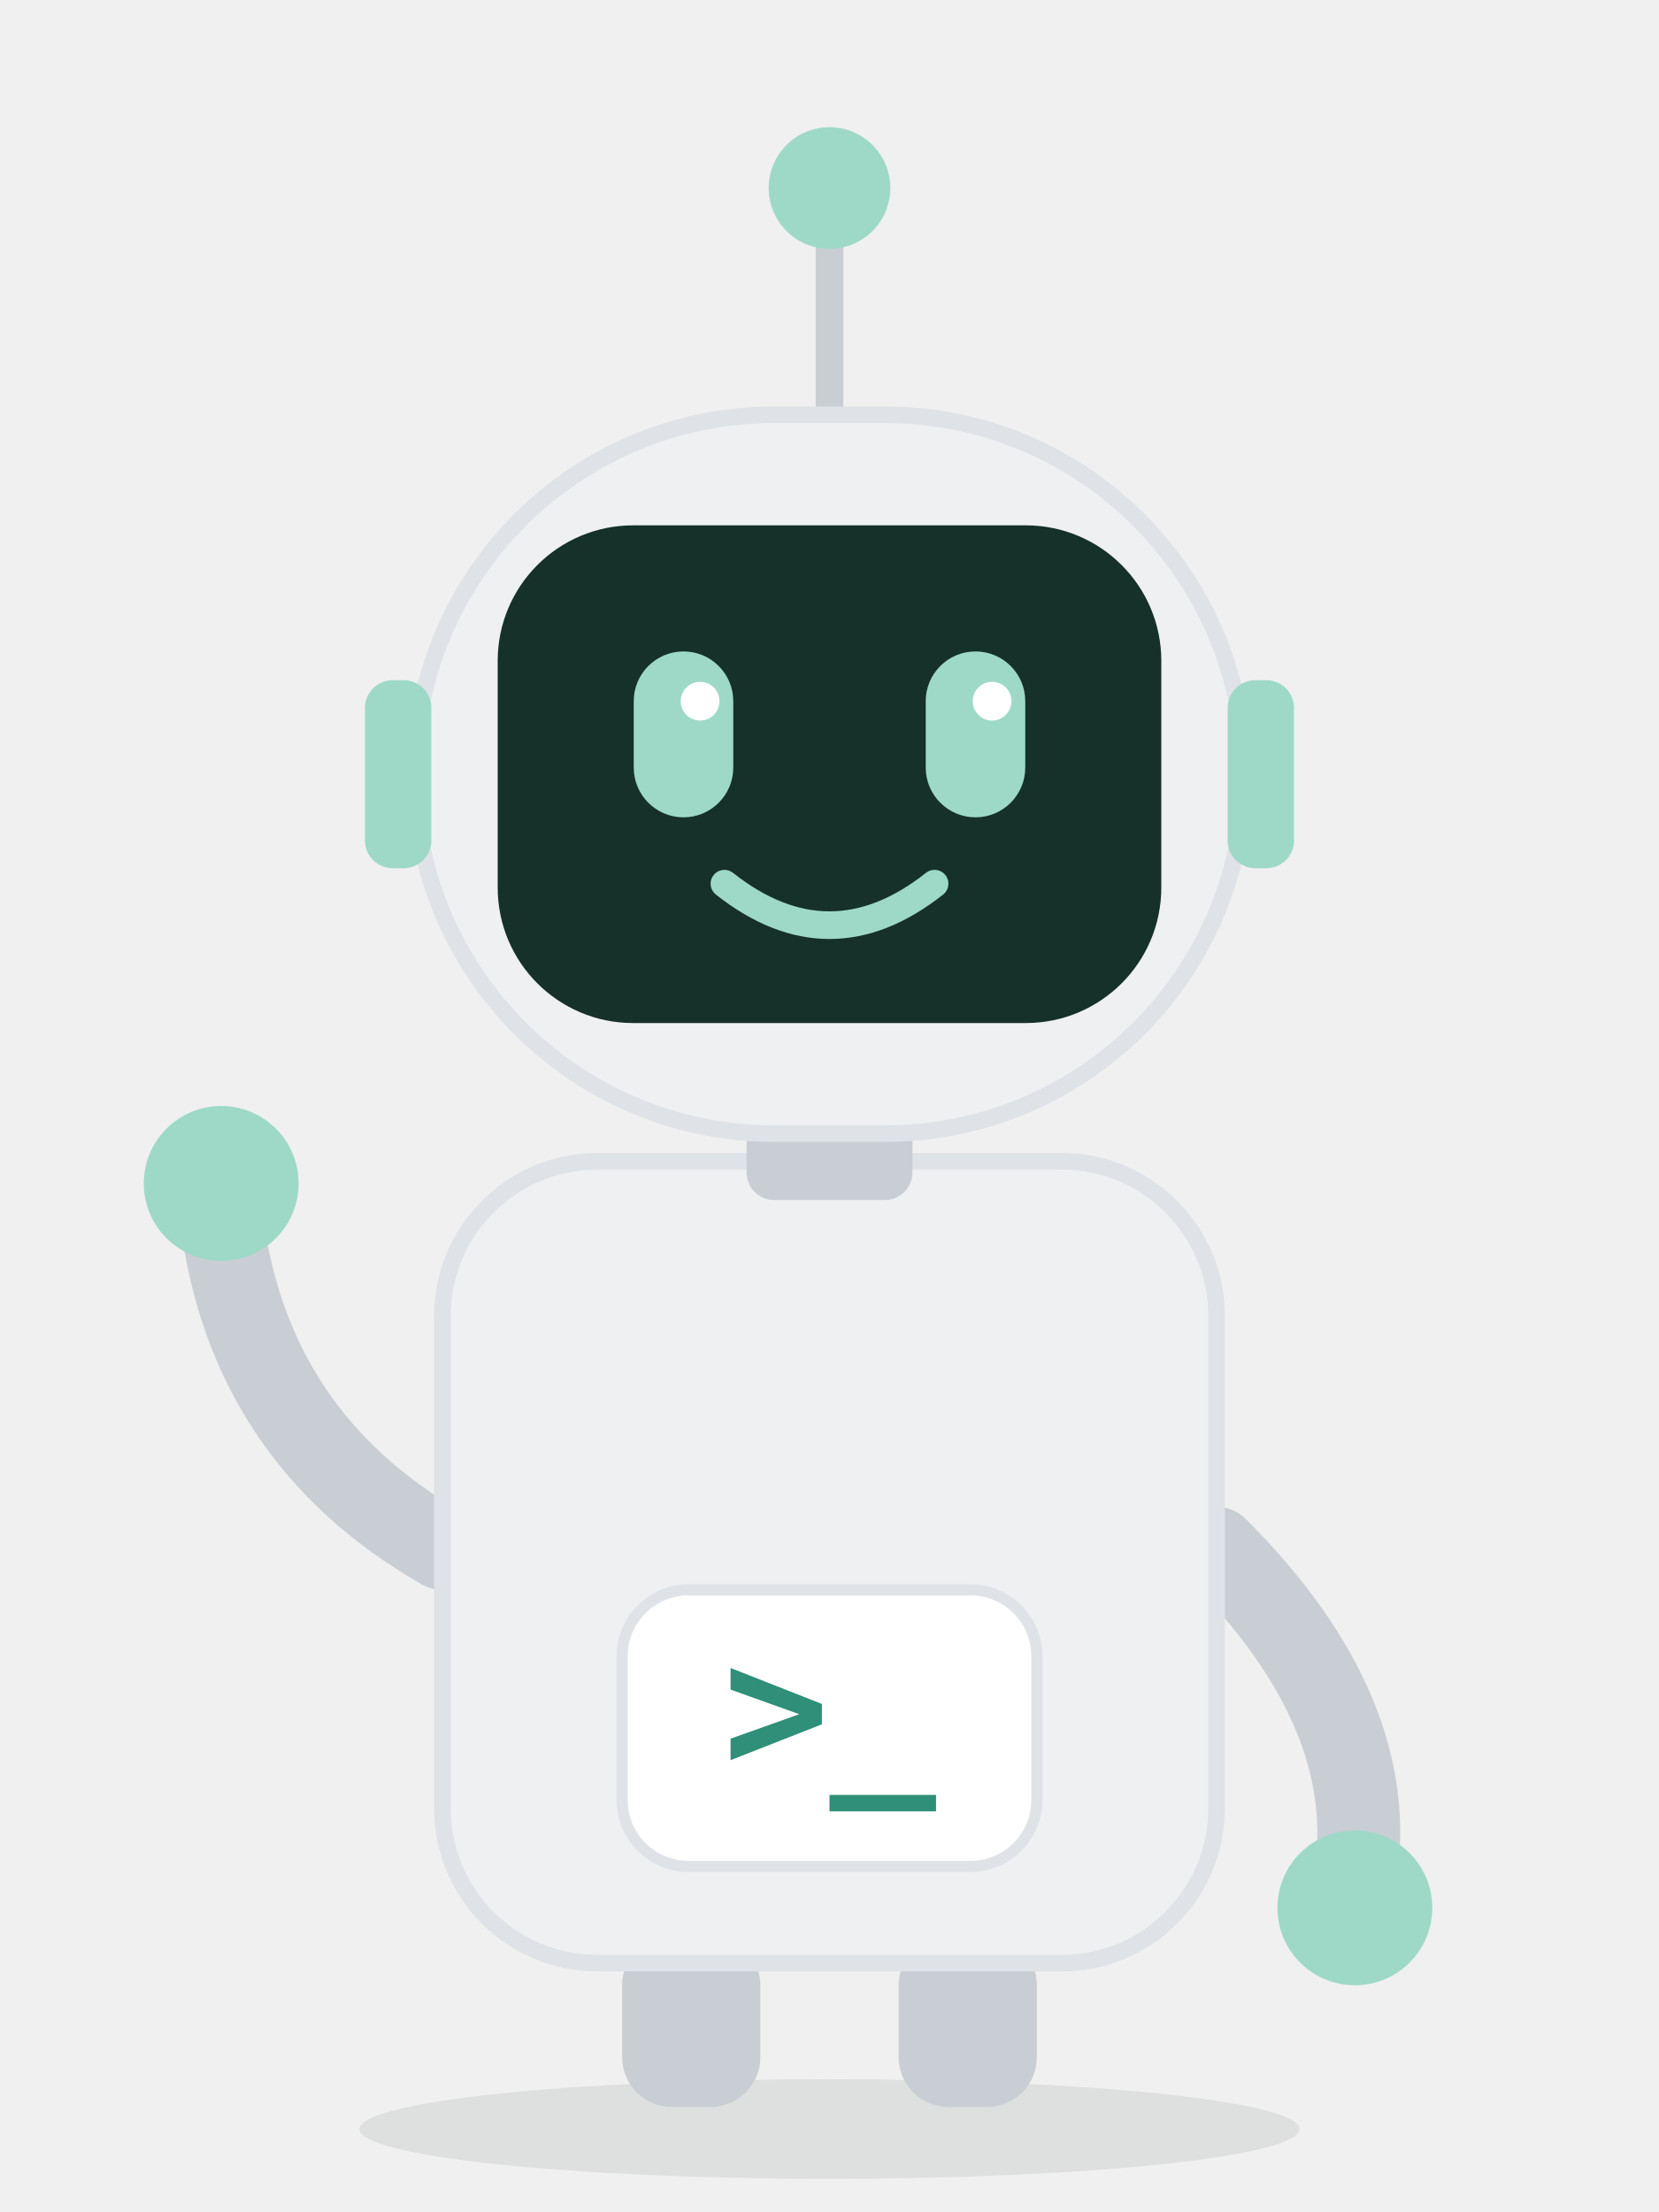
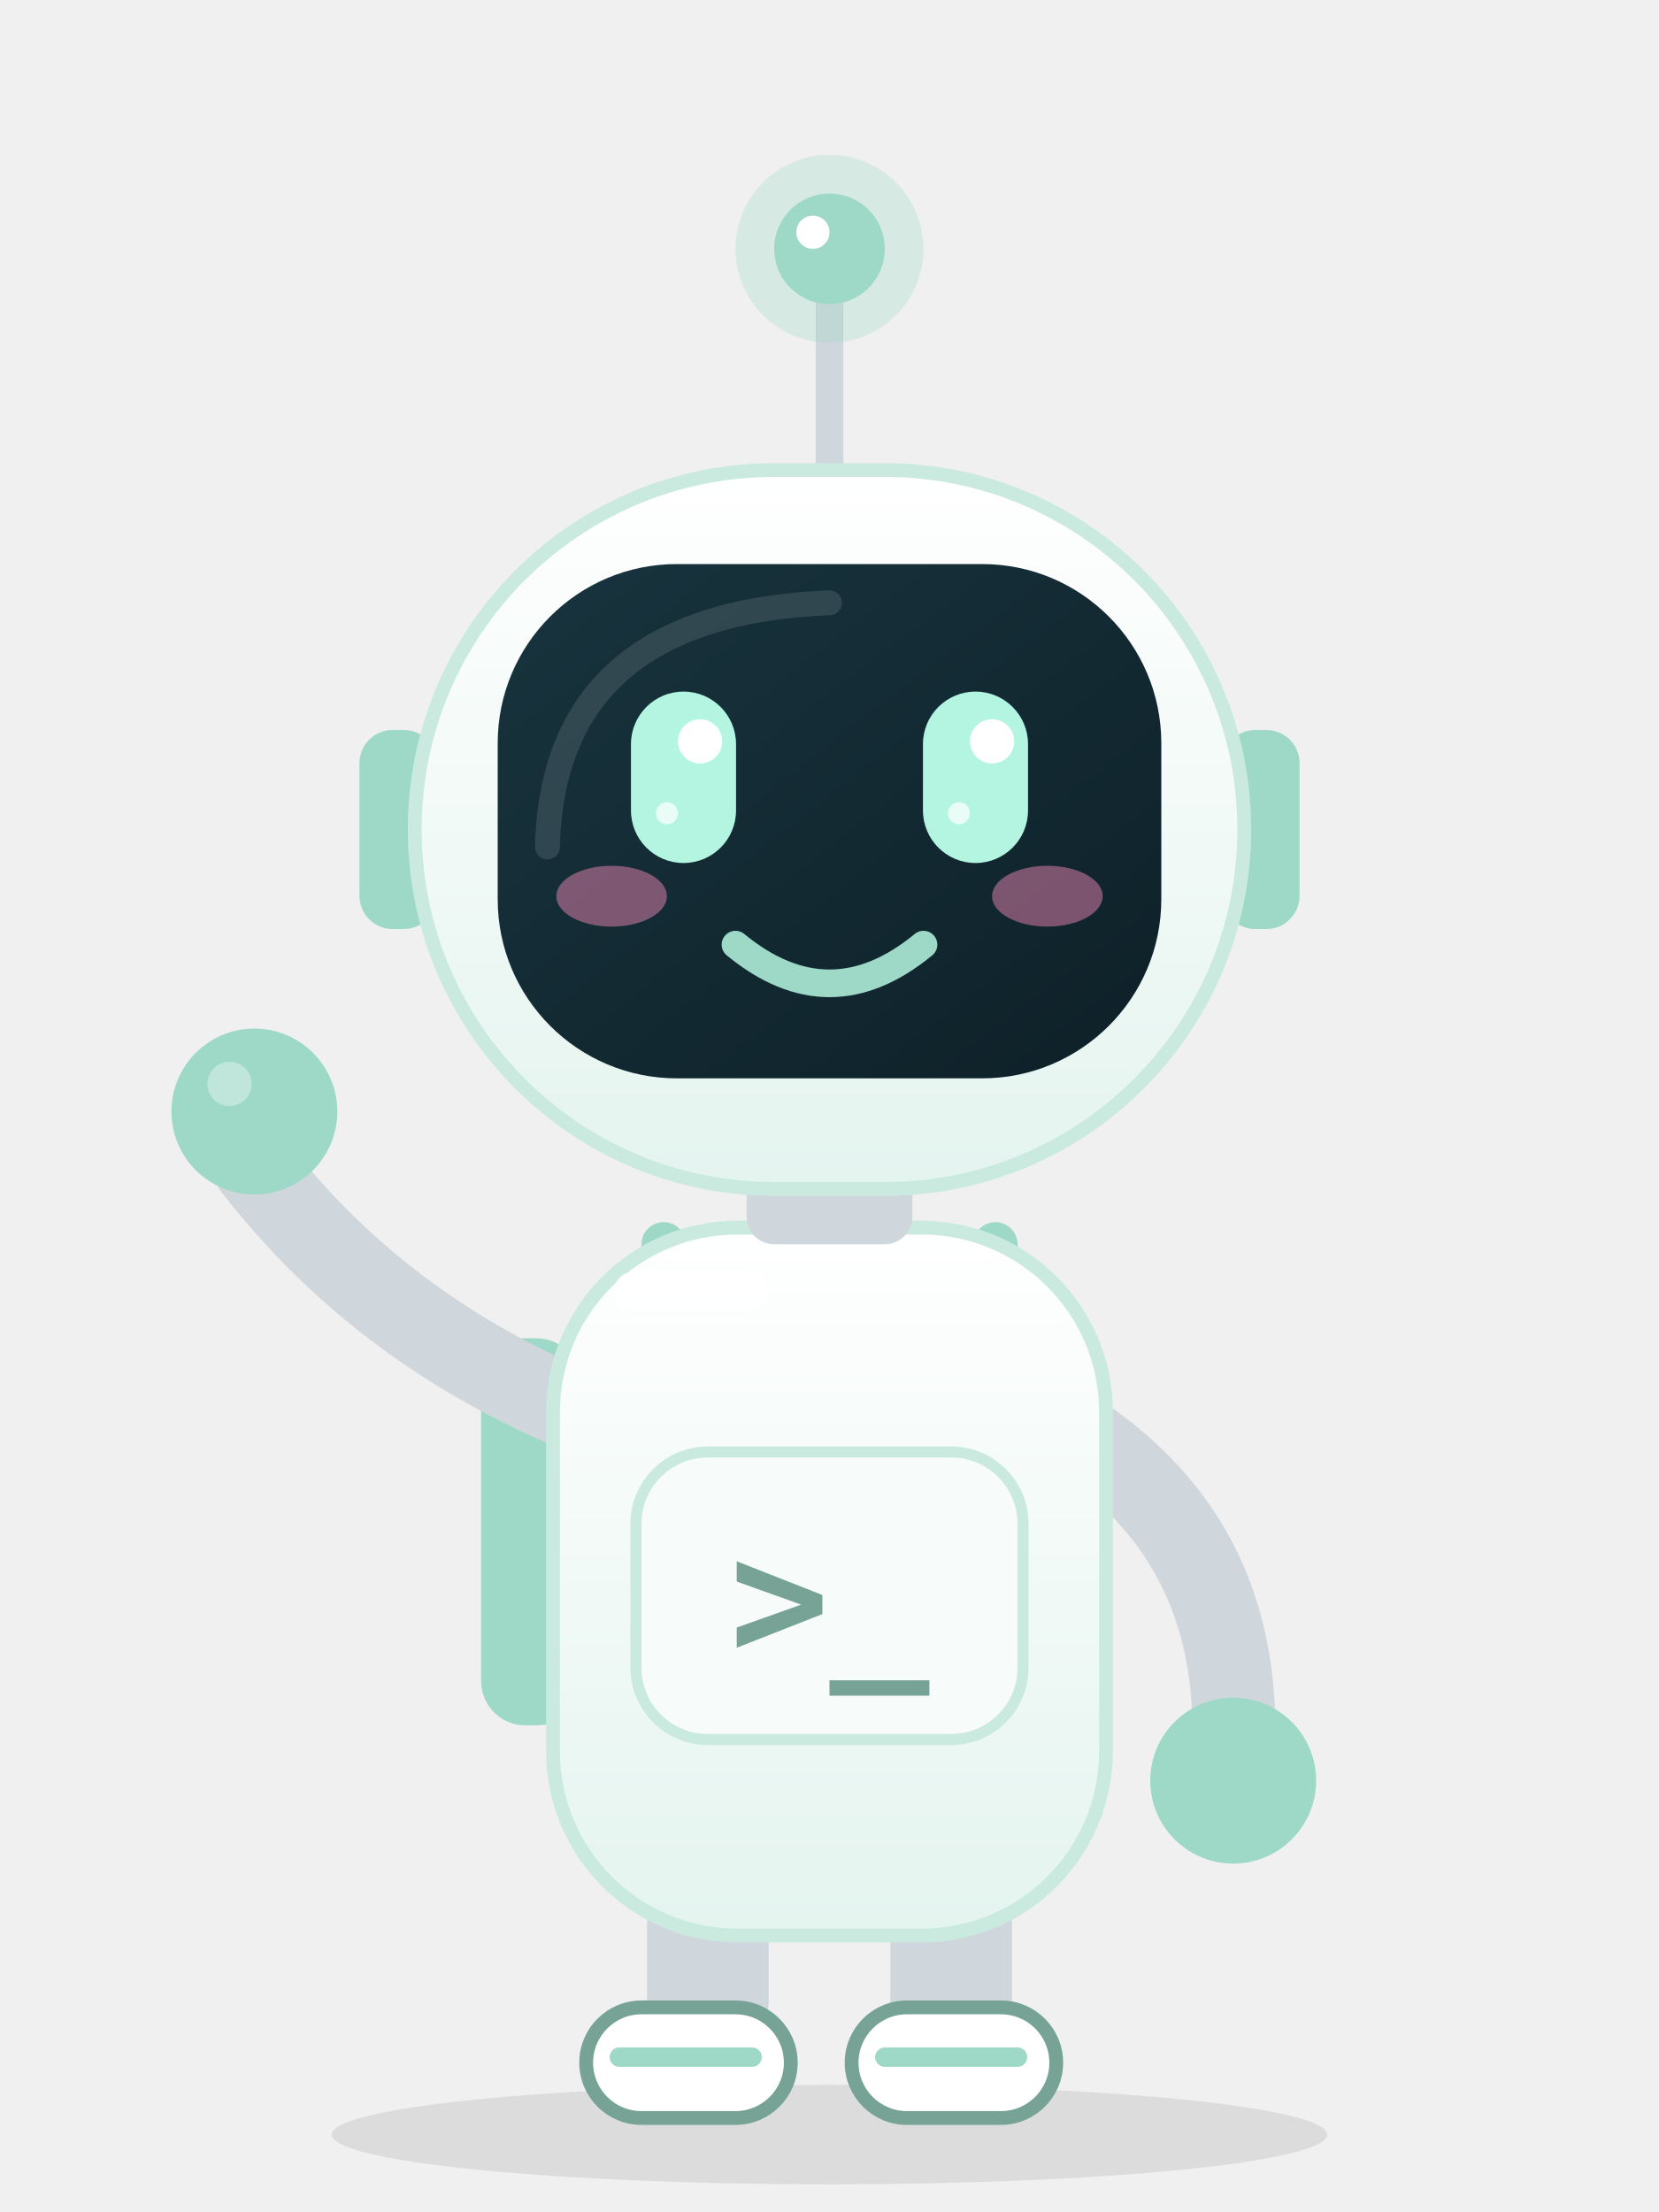
<svg xmlns="http://www.w3.org/2000/svg" viewBox="0 0 600 800" width="600" height="800">
-   <ellipse cx="300" cy="770" rx="170" ry="18" fill="#111816" opacity=".08" />
-   <line x1="300" y1="150" x2="300" y2="80" stroke="#c9ced4" stroke-width="10" stroke-linecap="round" />
-   <circle cx="300" cy="68" r="22" fill="#9ed9c7" />
-   <path d="M160 560 Q90 520 80 440" fill="none" stroke="#c9ced4" stroke-width="30" stroke-linecap="round" />
-   <circle cx="80" cy="428" r="28" fill="#9ed9c7" />
-   <path d="M440 560 Q500 620 490 680" fill="none" stroke="#c9ced4" stroke-width="30" stroke-linecap="round" />
-   <circle cx="490" cy="690" r="28" fill="#9ed9c7" />
-   <rect x="225" y="700" width="50" height="62" rx="18" fill="#c9ced4" />
-   <rect x="325" y="700" width="50" height="62" rx="18" fill="#c9ced4" />
-   <rect x="160" y="420" width="280" height="290" rx="56" fill="#eef0f2" stroke="#dfe2e6" stroke-width="6" />
-   <rect x="225" y="575" width="150" height="100" rx="24" fill="#ffffff" stroke="#dfe2e6" stroke-width="4" />
-   <text x="300" y="640" font-family="Menlo,monospace" font-size="64" font-weight="700" text-anchor="middle" fill="#2f8f78">&gt;_</text>
-   <rect x="270" y="400" width="60" height="34" rx="10" fill="#c9ced4" />
-   <rect x="150" y="150" width="300" height="260" rx="130" fill="#eef0f2" stroke="#dfe2e6" stroke-width="6" />
-   <rect x="132" y="246.0" width="24" height="68" rx="10" fill="#9ed9c7" />
-   <rect x="444" y="246.0" width="24" height="68" rx="10" fill="#9ed9c7" />
-   <rect x="180" y="190" width="240" height="180" rx="49.0" fill="#16302a" />
-   <rect x="229.2" y="235.6" width="36" height="60" rx="18" fill="#9ed9c7" />
-   <rect x="334.8" y="235.6" width="36" height="60" rx="18" fill="#9ed9c7" />
-   <circle cx="253.2" cy="253.6" r="7" fill="#ffffff" />
-   <circle cx="358.8" cy="253.6" r="7" fill="#ffffff" />
-   <path d="M262 319.6 Q300 349.6 338 319.6" fill="none" stroke="#9ed9c7" stroke-width="10" stroke-linecap="round" />
+   <defs>
+     <linearGradient id="body" x1="0" y1="0" x2="0" y2="1">
+       <stop offset="0" stop-color="#ffffff" />
+       <stop offset="1" stop-color="#e4f4ef" />
+     </linearGradient>
+     <linearGradient id="screen" x1="0" y1="0" x2="1" y2="1">
+       <stop offset="0" stop-color="#18343e" />
+       <stop offset="1" stop-color="#0e2028" />
+     </linearGradient>
+   </defs>
+   <ellipse cx="300" cy="772" rx="180" ry="18" fill="#111816" opacity=".09" />
+   <line x1="300" y1="170" x2="300" y2="106" stroke="#cfd6dc" stroke-width="10" stroke-linecap="round" />
+   <circle cx="300" cy="90" r="34" fill="#9ed9c7" opacity=".3" />
+   <circle cx="300" cy="90" r="20" fill="#9ed9c7" />
+   <circle cx="294" cy="84" r="6" fill="#ffffff" />
+   <rect x="174" y="484" width="36" height="140" rx="16" fill="#9ed9c7" />
+   <path d="M240 450 L230 660" stroke="#9ed9c7" stroke-width="16" stroke-linecap="round" />
+   <path d="M360 450 L370 660" stroke="#9ed9c7" stroke-width="16" stroke-linecap="round" />
+   <rect x="234" y="680" width="44" height="60" rx="16" fill="#cfd6dc" />
+   <rect x="322" y="680" width="44" height="60" rx="16" fill="#cfd6dc" />
+   <rect x="212" y="726" width="74" height="40" rx="20" fill="#ffffff" stroke="#76a395" stroke-width="5" />
+   <path d="M224 744 h48" stroke="#9ed9c7" stroke-width="7" stroke-linecap="round" />
+   <rect x="308" y="726" width="74" height="40" rx="20" fill="#ffffff" stroke="#76a395" stroke-width="5" />
+   <path d="M320 744 h48" stroke="#9ed9c7" stroke-width="7" stroke-linecap="round" />
+   <path d="M218 514 Q140 484 92 422" fill="none" stroke="#cfd6dc" stroke-width="30" stroke-linecap="round" />
+   <path d="M382 514 Q450 554 446 634" fill="none" stroke="#cfd6dc" stroke-width="30" stroke-linecap="round" />
+   <rect x="200" y="444" width="200" height="256" rx="66.667" fill="url(#body)" stroke="#caeae0" stroke-width="5" />
+   <rect x="222" y="460" width="56" height="14" rx="7" fill="#ffffff" opacity=".8" />
+   <rect x="230" y="525.12" width="140" height="104" rx="26" fill="#f7fcfb" stroke="#caeae0" stroke-width="4" />
+   <text x="300" y="599.12" font-family="Menlo,monospace" font-size="60" font-weight="700" text-anchor="middle" fill="#76a395">&gt;_</text>
+   <circle cx="92" cy="402" r="30" fill="#9ed9c7" />
+   <circle cx="83" cy="392" r="8" fill="#ffffff" opacity=".35" />
+   <circle cx="446" cy="644" r="30" fill="#9ed9c7" />
+   <rect x="270" y="418" width="60" height="32" rx="10" fill="#cfd6dc" />
+   <rect x="130" y="264.0" width="28" height="72" rx="12" fill="#9ed9c7" />
+   <rect x="442" y="264.0" width="28" height="72" rx="12" fill="#9ed9c7" />
+   <rect x="150" y="170" width="300" height="260" rx="130" fill="url(#body)" stroke="#caeae0" stroke-width="5" />
+   <rect x="180" y="204" width="240" height="186" rx="64.8" fill="url(#screen)" />
+   <path d="M198 306.3 Q200 222 300.0 218" fill="none" stroke="#ffffff" stroke-width="9" stroke-linecap="round" opacity=".12" />
+   <rect x="228.2" y="250.12" width="38" height="62" rx="19" fill="#b4f5e2" />
+   <circle cx="253.2" cy="268.12" r="8" fill="#ffffff" />
+   <circle cx="241.2" cy="294.12" r="4" fill="#ffffff" opacity=".7" />
+   <rect x="333.8" y="250.12" width="38" height="62" rx="19" fill="#b4f5e2" />
+   <circle cx="358.8" cy="268.12" r="8" fill="#ffffff" />
+   <circle cx="346.8" cy="294.12" r="4" fill="#ffffff" opacity=".7" />
+   <ellipse cx="221.2" cy="324.12" rx="20" ry="11" fill="#ff8fbf" opacity=".45" />
+   <ellipse cx="378.8" cy="324.12" rx="20" ry="11" fill="#ff8fbf" opacity=".45" />
+   <path d="M266 341.64 Q300 369.64 334 341.64" fill="none" stroke="#9ed9c7" stroke-width="10" stroke-linecap="round" />
</svg>
